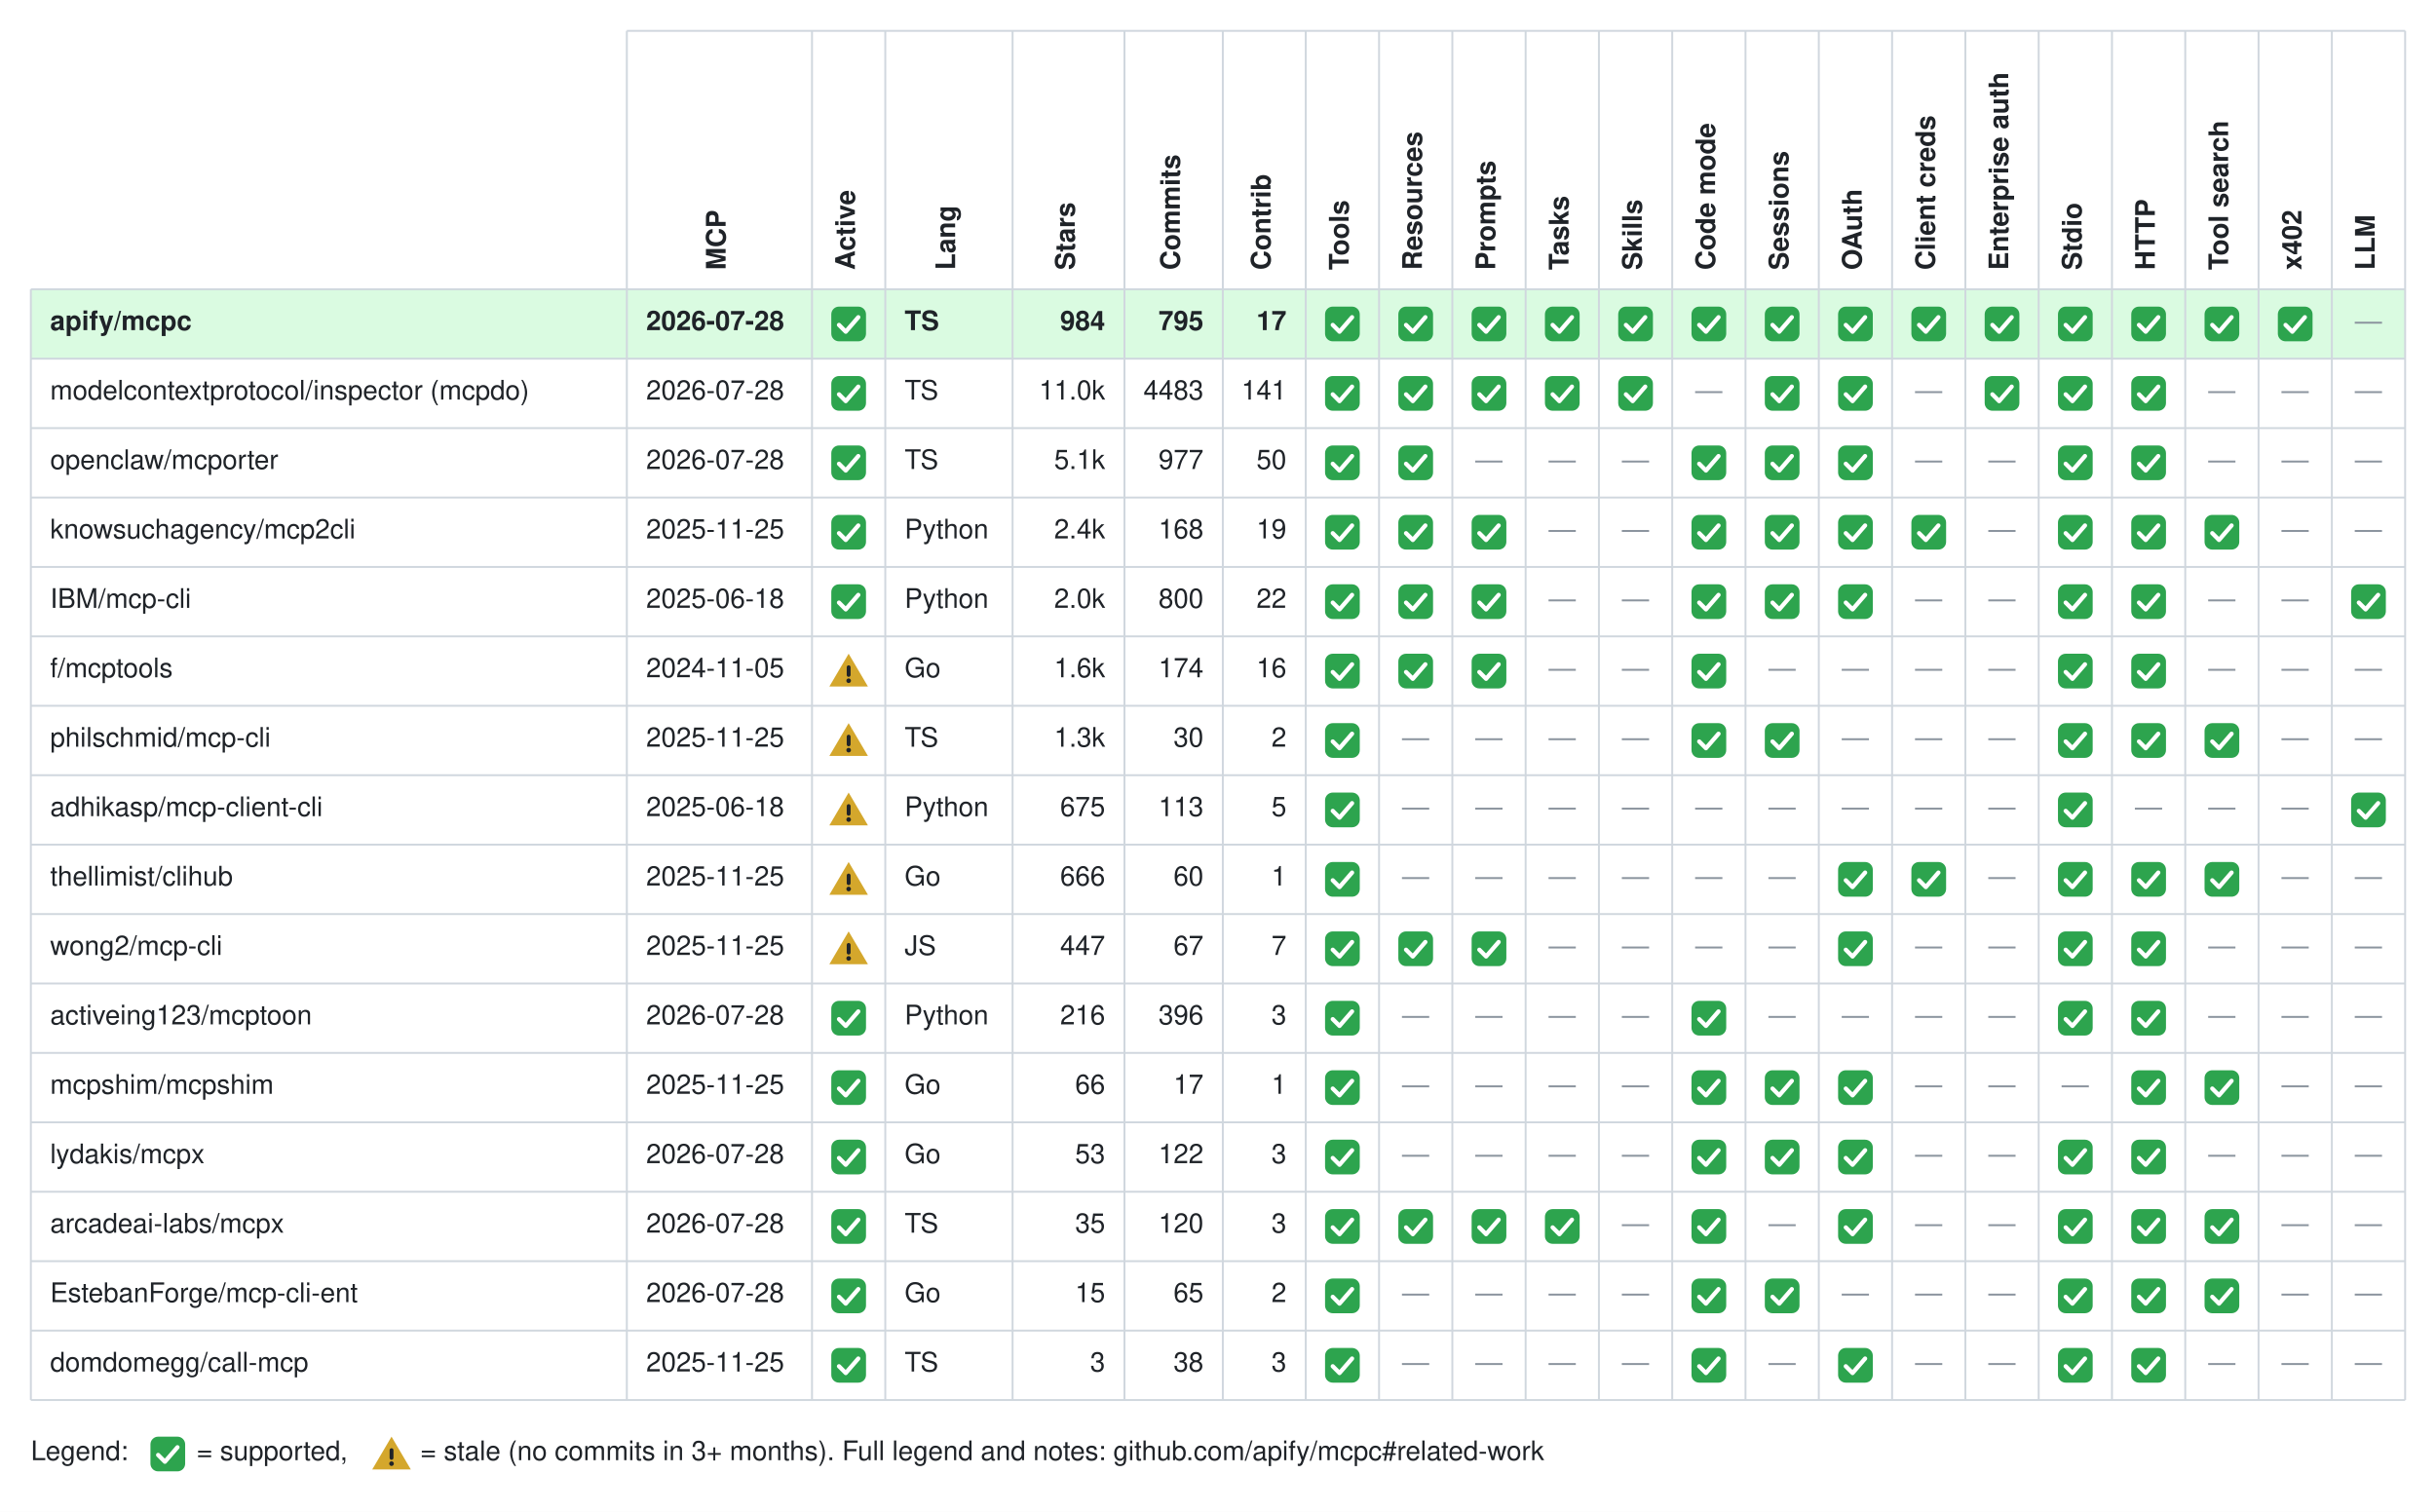
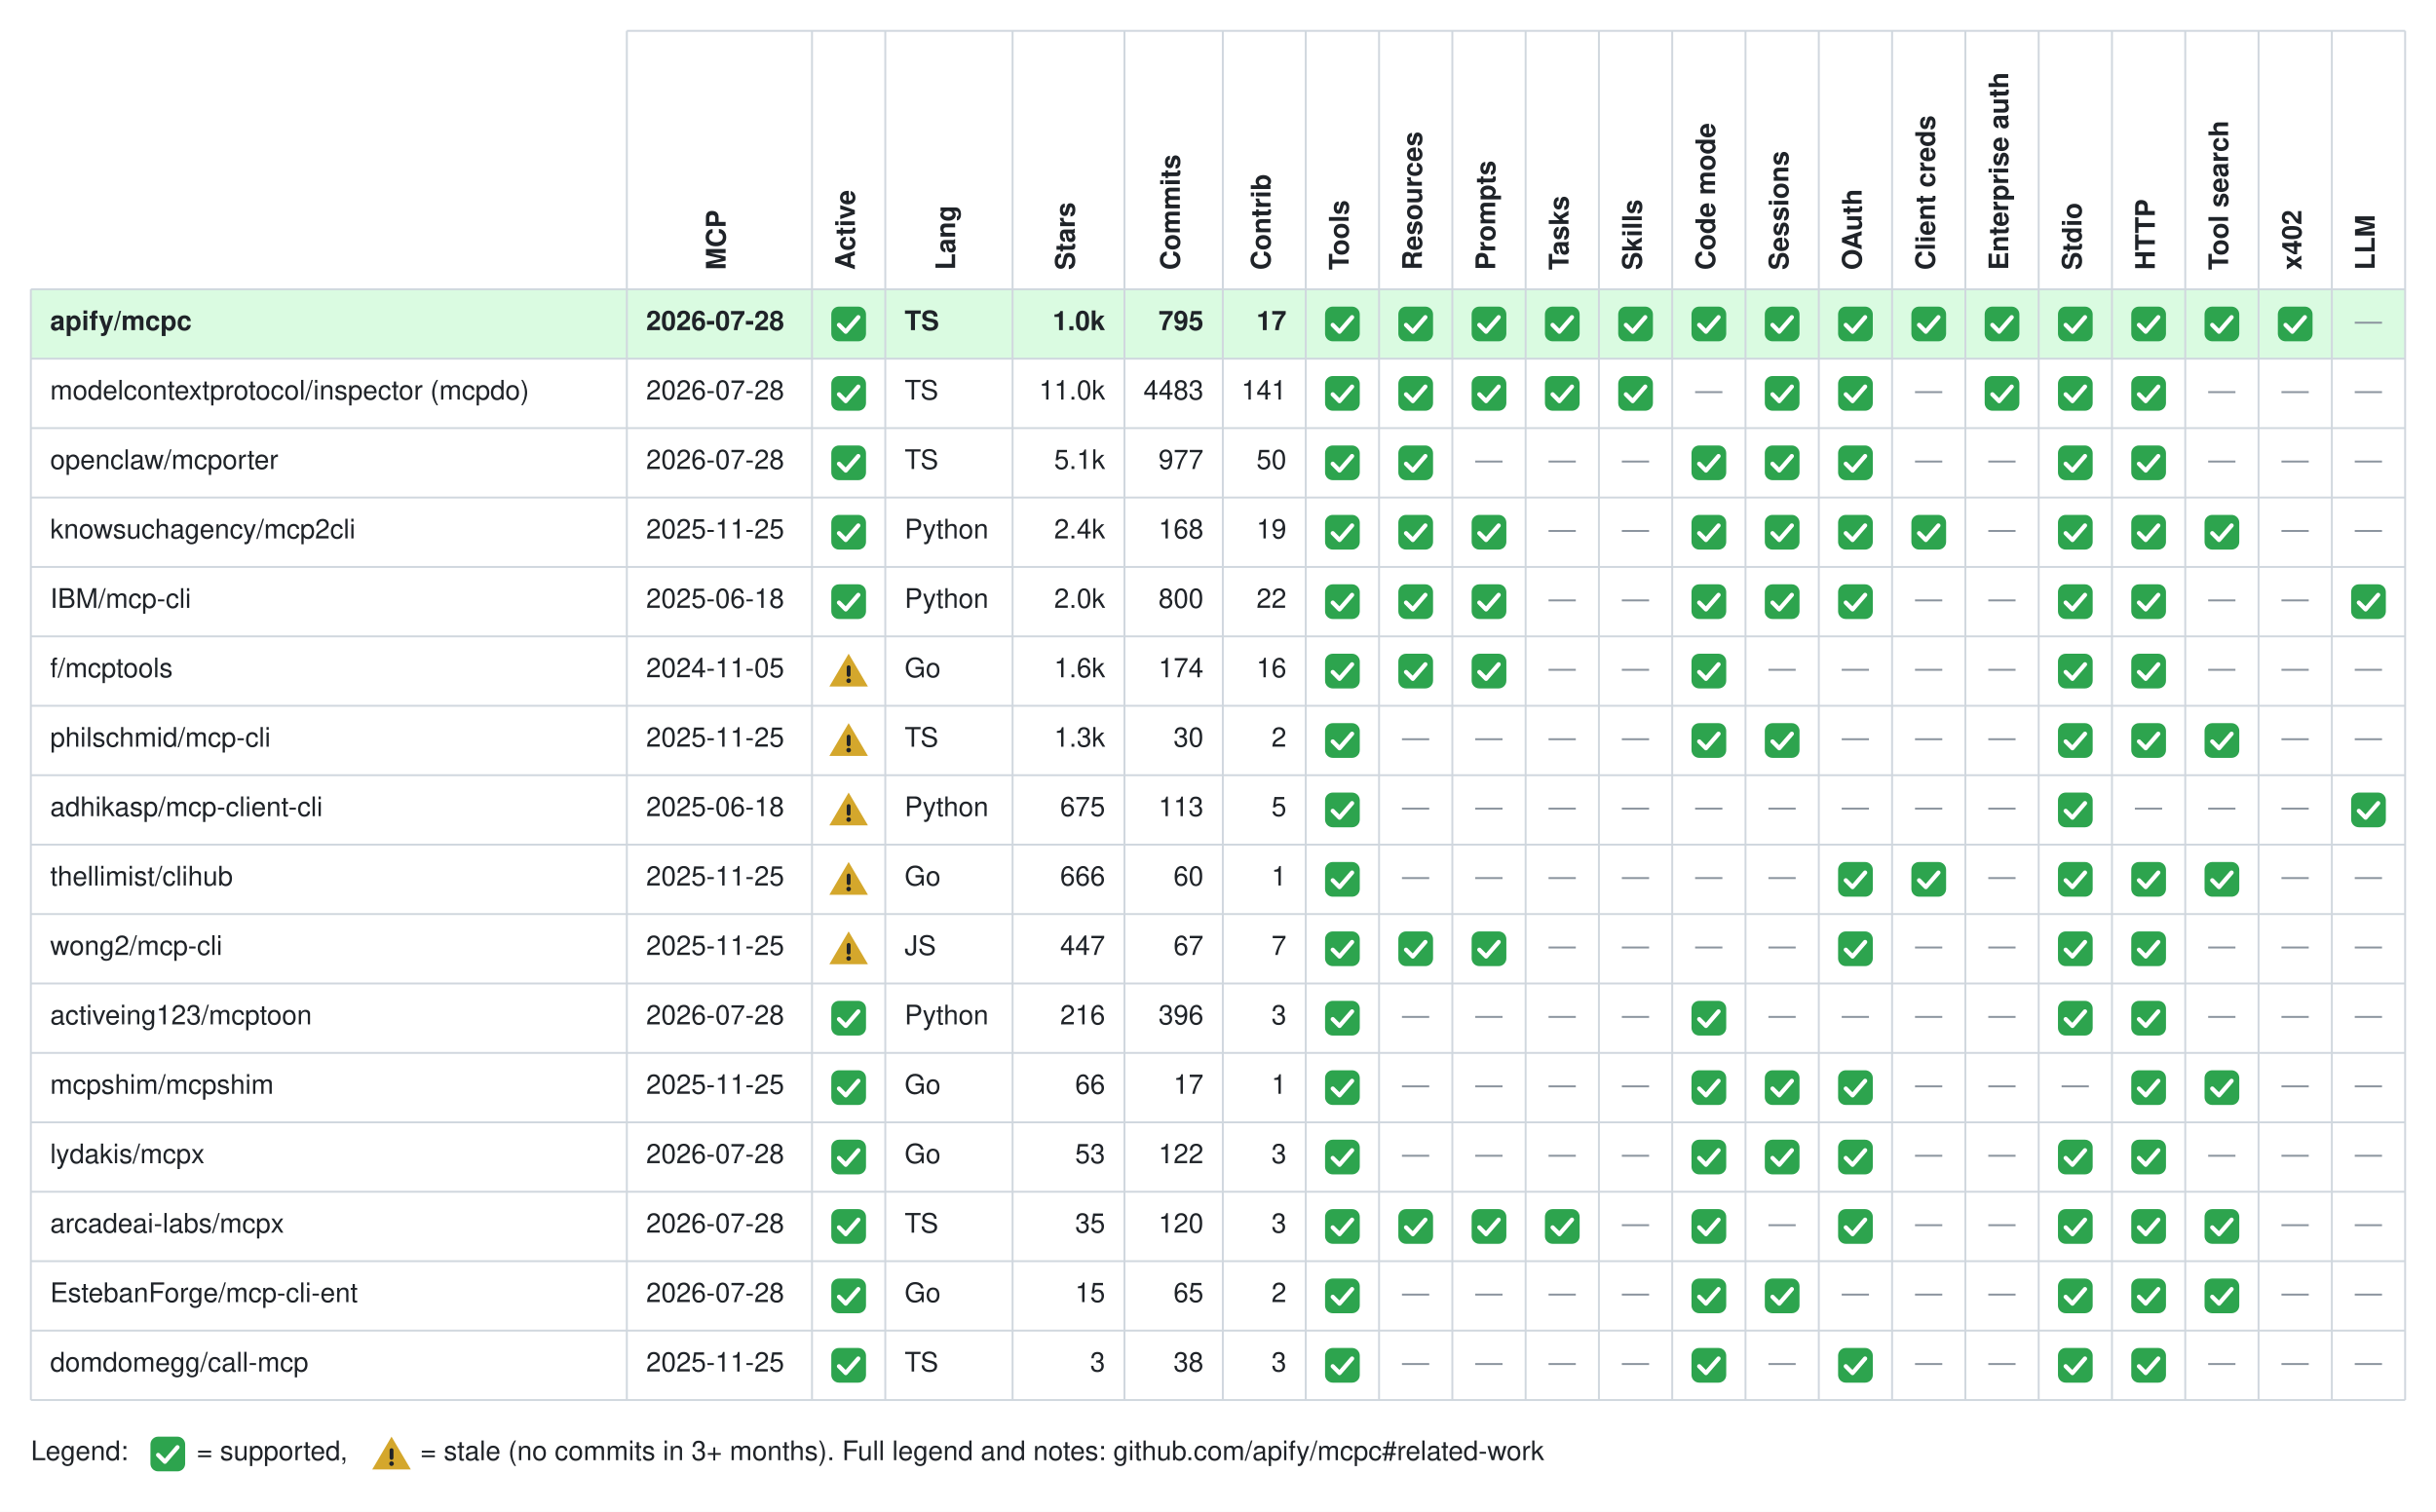
<svg xmlns="http://www.w3.org/2000/svg" width="1263" height="784" viewBox="0 0 1263 784" font-family="-apple-system, BlinkMacSystemFont, 'Segoe UI', Helvetica, Arial, sans-serif" font-size="14">
  <style>
  .bg { fill: #ffffff; } .grid { stroke: #d0d7de; } text { fill: #1f2328; dominant-baseline: central; }
  .dim { fill: #8c959f; } .hl { fill: #dafbe1; } .ok { fill: #2da44e; } .mark { fill: none; stroke: #ffffff; stroke-width: 2.2; stroke-linecap: round; stroke-linejoin: round; }
  .warn { fill: #d4a72c; } .warn-mark { fill: #1f2328; } .bold { font-weight: 700; }
  @media (prefers-color-scheme: dark) {
    .bg { fill: #0d1117; } .grid { stroke: #30363d; } text { fill: #e6edf3; } .dim { fill: #6e7681; } .hl { fill: #12261e; }
    .ok { fill: #238636; } .warn-mark { fill: #0d1117; }
  }
</style>
  <rect class="bg" width="1263" height="784" />
  <rect class="hl" x="16" y="150" width="1231" height="36" />
  <text class="bold" transform="translate(373 140) rotate(-90)">MCP</text>
  <text class="bold" transform="translate(440 140) rotate(-90)">Active</text>
  <text class="bold" transform="translate(492 140) rotate(-90)">Lang</text>
  <text class="bold" transform="translate(554 140) rotate(-90)">Stars</text>
  <text class="bold" transform="translate(608.5 140) rotate(-90)">Commits</text>
  <text class="bold" transform="translate(655.5 140) rotate(-90)">Contrib</text>
  <text class="bold" transform="translate(696 140) rotate(-90)">Tools</text>
  <text class="bold" transform="translate(734 140) rotate(-90)">Resources</text>
  <text class="bold" transform="translate(772 140) rotate(-90)">Prompts</text>
  <text class="bold" transform="translate(810 140) rotate(-90)">Tasks</text>
  <text class="bold" transform="translate(848 140) rotate(-90)">Skills</text>
  <text class="bold" transform="translate(886 140) rotate(-90)">Code mode</text>
  <text class="bold" transform="translate(924 140) rotate(-90)">Sessions</text>
  <text class="bold" transform="translate(962 140) rotate(-90)">OAuth</text>
  <text class="bold" transform="translate(1000 140) rotate(-90)">Client creds</text>
  <text class="bold" transform="translate(1038 140) rotate(-90)">Enterprise auth</text>
  <text class="bold" transform="translate(1076 140) rotate(-90)">Stdio</text>
  <text class="bold" transform="translate(1114 140) rotate(-90)">HTTP</text>
  <text class="bold" transform="translate(1152 140) rotate(-90)">Tool search</text>
  <text class="bold" transform="translate(1190 140) rotate(-90)">x402</text>
  <text class="bold" transform="translate(1228 140) rotate(-90)">LLM</text>
  <text class="bold" x="26" y="168" text-anchor="start">apify/mcpc</text>
  <text class="bold" x="335" y="168" text-anchor="start">2026-07-28</text>
  <rect class="ok" x="431" y="159" width="18" height="18" rx="4" />
  <path class="mark" d="M435 168.5 l3.5 3.5 l6.5 -7.5" />
  <text class="bold" x="469" y="168" text-anchor="start">TS</text>
-   <text class="bold" x="573" y="168" text-anchor="end">984</text>
+   <text class="bold" x="573" y="168" text-anchor="end">1.0k</text>
  <text class="bold" x="624" y="168" text-anchor="end">795</text>
  <text class="bold" x="667" y="168" text-anchor="end">17</text>
  <rect class="ok" x="687" y="159" width="18" height="18" rx="4" />
  <path class="mark" d="M691 168.5 l3.5 3.5 l6.5 -7.5" />
  <rect class="ok" x="725" y="159" width="18" height="18" rx="4" />
  <path class="mark" d="M729 168.5 l3.5 3.5 l6.5 -7.5" />
  <rect class="ok" x="763" y="159" width="18" height="18" rx="4" />
  <path class="mark" d="M767 168.5 l3.5 3.5 l6.5 -7.5" />
  <rect class="ok" x="801" y="159" width="18" height="18" rx="4" />
  <path class="mark" d="M805 168.5 l3.5 3.5 l6.5 -7.5" />
  <rect class="ok" x="839" y="159" width="18" height="18" rx="4" />
  <path class="mark" d="M843 168.5 l3.5 3.5 l6.5 -7.5" />
  <rect class="ok" x="877" y="159" width="18" height="18" rx="4" />
  <path class="mark" d="M881 168.5 l3.5 3.5 l6.5 -7.5" />
  <rect class="ok" x="915" y="159" width="18" height="18" rx="4" />
  <path class="mark" d="M919 168.5 l3.5 3.5 l6.5 -7.5" />
  <rect class="ok" x="953" y="159" width="18" height="18" rx="4" />
  <path class="mark" d="M957 168.5 l3.5 3.5 l6.5 -7.5" />
  <rect class="ok" x="991" y="159" width="18" height="18" rx="4" />
  <path class="mark" d="M995 168.5 l3.5 3.5 l6.5 -7.5" />
  <rect class="ok" x="1029" y="159" width="18" height="18" rx="4" />
  <path class="mark" d="M1033 168.5 l3.5 3.5 l6.5 -7.5" />
  <rect class="ok" x="1067" y="159" width="18" height="18" rx="4" />
  <path class="mark" d="M1071 168.5 l3.5 3.5 l6.5 -7.5" />
  <rect class="ok" x="1105" y="159" width="18" height="18" rx="4" />
  <path class="mark" d="M1109 168.5 l3.5 3.5 l6.5 -7.5" />
  <rect class="ok" x="1143" y="159" width="18" height="18" rx="4" />
  <path class="mark" d="M1147 168.5 l3.5 3.5 l6.5 -7.5" />
  <rect class="ok" x="1181" y="159" width="18" height="18" rx="4" />
  <path class="mark" d="M1185 168.5 l3.5 3.5 l6.5 -7.5" />
  <text class="dim" x="1228" y="168" text-anchor="middle">—</text>
  <text x="26" y="204" text-anchor="start">modelcontextprotocol/inspector (mcpdo)</text>
  <text x="335" y="204" text-anchor="start">2026-07-28</text>
  <rect class="ok" x="431" y="195" width="18" height="18" rx="4" />
  <path class="mark" d="M435 204.5 l3.5 3.5 l6.5 -7.5" />
  <text x="469" y="204" text-anchor="start">TS</text>
  <text x="573" y="204" text-anchor="end">11.0k</text>
  <text x="624" y="204" text-anchor="end">4483</text>
  <text x="667" y="204" text-anchor="end">141</text>
  <rect class="ok" x="687" y="195" width="18" height="18" rx="4" />
  <path class="mark" d="M691 204.5 l3.5 3.5 l6.5 -7.5" />
  <rect class="ok" x="725" y="195" width="18" height="18" rx="4" />
  <path class="mark" d="M729 204.5 l3.5 3.5 l6.5 -7.5" />
  <rect class="ok" x="763" y="195" width="18" height="18" rx="4" />
  <path class="mark" d="M767 204.5 l3.5 3.5 l6.5 -7.5" />
  <rect class="ok" x="801" y="195" width="18" height="18" rx="4" />
  <path class="mark" d="M805 204.5 l3.5 3.5 l6.5 -7.5" />
  <rect class="ok" x="839" y="195" width="18" height="18" rx="4" />
  <path class="mark" d="M843 204.5 l3.5 3.5 l6.5 -7.5" />
  <text class="dim" x="886" y="204" text-anchor="middle">—</text>
  <rect class="ok" x="915" y="195" width="18" height="18" rx="4" />
  <path class="mark" d="M919 204.5 l3.5 3.5 l6.5 -7.5" />
  <rect class="ok" x="953" y="195" width="18" height="18" rx="4" />
  <path class="mark" d="M957 204.5 l3.5 3.5 l6.5 -7.5" />
  <text class="dim" x="1000" y="204" text-anchor="middle">—</text>
  <rect class="ok" x="1029" y="195" width="18" height="18" rx="4" />
  <path class="mark" d="M1033 204.5 l3.5 3.5 l6.5 -7.5" />
  <rect class="ok" x="1067" y="195" width="18" height="18" rx="4" />
  <path class="mark" d="M1071 204.5 l3.5 3.5 l6.5 -7.5" />
  <rect class="ok" x="1105" y="195" width="18" height="18" rx="4" />
  <path class="mark" d="M1109 204.5 l3.5 3.5 l6.5 -7.5" />
  <text class="dim" x="1152" y="204" text-anchor="middle">—</text>
  <text class="dim" x="1190" y="204" text-anchor="middle">—</text>
  <text class="dim" x="1228" y="204" text-anchor="middle">—</text>
  <text x="26" y="240" text-anchor="start">openclaw/mcporter</text>
  <text x="335" y="240" text-anchor="start">2026-07-28</text>
  <rect class="ok" x="431" y="231" width="18" height="18" rx="4" />
  <path class="mark" d="M435 240.5 l3.5 3.5 l6.5 -7.5" />
  <text x="469" y="240" text-anchor="start">TS</text>
  <text x="573" y="240" text-anchor="end">5.1k</text>
  <text x="624" y="240" text-anchor="end">977</text>
  <text x="667" y="240" text-anchor="end">50</text>
  <rect class="ok" x="687" y="231" width="18" height="18" rx="4" />
  <path class="mark" d="M691 240.5 l3.5 3.5 l6.5 -7.5" />
  <rect class="ok" x="725" y="231" width="18" height="18" rx="4" />
  <path class="mark" d="M729 240.5 l3.5 3.5 l6.5 -7.5" />
  <text class="dim" x="772" y="240" text-anchor="middle">—</text>
  <text class="dim" x="810" y="240" text-anchor="middle">—</text>
  <text class="dim" x="848" y="240" text-anchor="middle">—</text>
  <rect class="ok" x="877" y="231" width="18" height="18" rx="4" />
  <path class="mark" d="M881 240.5 l3.5 3.5 l6.5 -7.5" />
  <rect class="ok" x="915" y="231" width="18" height="18" rx="4" />
  <path class="mark" d="M919 240.5 l3.5 3.5 l6.5 -7.5" />
  <rect class="ok" x="953" y="231" width="18" height="18" rx="4" />
  <path class="mark" d="M957 240.5 l3.5 3.5 l6.5 -7.5" />
  <text class="dim" x="1000" y="240" text-anchor="middle">—</text>
  <text class="dim" x="1038" y="240" text-anchor="middle">—</text>
  <rect class="ok" x="1067" y="231" width="18" height="18" rx="4" />
  <path class="mark" d="M1071 240.5 l3.5 3.5 l6.5 -7.5" />
  <rect class="ok" x="1105" y="231" width="18" height="18" rx="4" />
  <path class="mark" d="M1109 240.5 l3.5 3.5 l6.5 -7.5" />
  <text class="dim" x="1152" y="240" text-anchor="middle">—</text>
  <text class="dim" x="1190" y="240" text-anchor="middle">—</text>
  <text class="dim" x="1228" y="240" text-anchor="middle">—</text>
  <text x="26" y="276" text-anchor="start">knowsuchagency/mcp2cli</text>
  <text x="335" y="276" text-anchor="start">2025-11-25</text>
  <rect class="ok" x="431" y="267" width="18" height="18" rx="4" />
  <path class="mark" d="M435 276.5 l3.5 3.5 l6.5 -7.5" />
  <text x="469" y="276" text-anchor="start">Python</text>
  <text x="573" y="276" text-anchor="end">2.4k</text>
  <text x="624" y="276" text-anchor="end">168</text>
  <text x="667" y="276" text-anchor="end">19</text>
  <rect class="ok" x="687" y="267" width="18" height="18" rx="4" />
  <path class="mark" d="M691 276.5 l3.5 3.5 l6.5 -7.5" />
  <rect class="ok" x="725" y="267" width="18" height="18" rx="4" />
  <path class="mark" d="M729 276.5 l3.5 3.5 l6.5 -7.5" />
  <rect class="ok" x="763" y="267" width="18" height="18" rx="4" />
  <path class="mark" d="M767 276.5 l3.5 3.5 l6.5 -7.5" />
  <text class="dim" x="810" y="276" text-anchor="middle">—</text>
  <text class="dim" x="848" y="276" text-anchor="middle">—</text>
  <rect class="ok" x="877" y="267" width="18" height="18" rx="4" />
  <path class="mark" d="M881 276.5 l3.5 3.5 l6.5 -7.5" />
  <rect class="ok" x="915" y="267" width="18" height="18" rx="4" />
  <path class="mark" d="M919 276.5 l3.5 3.5 l6.5 -7.5" />
  <rect class="ok" x="953" y="267" width="18" height="18" rx="4" />
  <path class="mark" d="M957 276.5 l3.5 3.5 l6.5 -7.5" />
  <rect class="ok" x="991" y="267" width="18" height="18" rx="4" />
  <path class="mark" d="M995 276.5 l3.5 3.5 l6.5 -7.5" />
  <text class="dim" x="1038" y="276" text-anchor="middle">—</text>
  <rect class="ok" x="1067" y="267" width="18" height="18" rx="4" />
  <path class="mark" d="M1071 276.5 l3.5 3.5 l6.5 -7.5" />
  <rect class="ok" x="1105" y="267" width="18" height="18" rx="4" />
  <path class="mark" d="M1109 276.5 l3.5 3.5 l6.5 -7.5" />
  <rect class="ok" x="1143" y="267" width="18" height="18" rx="4" />
  <path class="mark" d="M1147 276.5 l3.5 3.5 l6.5 -7.5" />
  <text class="dim" x="1190" y="276" text-anchor="middle">—</text>
  <text class="dim" x="1228" y="276" text-anchor="middle">—</text>
  <text x="26" y="312" text-anchor="start">IBM/mcp-cli</text>
  <text x="335" y="312" text-anchor="start">2025-06-18</text>
  <rect class="ok" x="431" y="303" width="18" height="18" rx="4" />
  <path class="mark" d="M435 312.5 l3.5 3.5 l6.5 -7.5" />
  <text x="469" y="312" text-anchor="start">Python</text>
  <text x="573" y="312" text-anchor="end">2.0k</text>
  <text x="624" y="312" text-anchor="end">800</text>
  <text x="667" y="312" text-anchor="end">22</text>
  <rect class="ok" x="687" y="303" width="18" height="18" rx="4" />
  <path class="mark" d="M691 312.5 l3.5 3.5 l6.5 -7.5" />
  <rect class="ok" x="725" y="303" width="18" height="18" rx="4" />
  <path class="mark" d="M729 312.5 l3.5 3.5 l6.5 -7.5" />
  <rect class="ok" x="763" y="303" width="18" height="18" rx="4" />
  <path class="mark" d="M767 312.5 l3.5 3.5 l6.5 -7.5" />
  <text class="dim" x="810" y="312" text-anchor="middle">—</text>
  <text class="dim" x="848" y="312" text-anchor="middle">—</text>
  <rect class="ok" x="877" y="303" width="18" height="18" rx="4" />
  <path class="mark" d="M881 312.5 l3.5 3.5 l6.5 -7.5" />
  <rect class="ok" x="915" y="303" width="18" height="18" rx="4" />
  <path class="mark" d="M919 312.5 l3.5 3.5 l6.5 -7.5" />
  <rect class="ok" x="953" y="303" width="18" height="18" rx="4" />
  <path class="mark" d="M957 312.5 l3.5 3.5 l6.5 -7.5" />
  <text class="dim" x="1000" y="312" text-anchor="middle">—</text>
  <text class="dim" x="1038" y="312" text-anchor="middle">—</text>
  <rect class="ok" x="1067" y="303" width="18" height="18" rx="4" />
  <path class="mark" d="M1071 312.5 l3.5 3.5 l6.5 -7.5" />
  <rect class="ok" x="1105" y="303" width="18" height="18" rx="4" />
  <path class="mark" d="M1109 312.5 l3.5 3.5 l6.5 -7.5" />
  <text class="dim" x="1152" y="312" text-anchor="middle">—</text>
  <text class="dim" x="1190" y="312" text-anchor="middle">—</text>
  <rect class="ok" x="1219" y="303" width="18" height="18" rx="4" />
  <path class="mark" d="M1223 312.5 l3.5 3.5 l6.5 -7.5" />
  <text x="26" y="348" text-anchor="start">f/mcptools</text>
  <text x="335" y="348" text-anchor="start">2024-11-05</text>
  <path class="warn" d="M440 339 L450 356 L430 356 Z" stroke-linejoin="round" />
  <rect class="warn-mark" x="439" y="345" width="2" height="6" rx="1" />
  <circle class="warn-mark" cx="440" cy="353" r="1.2" />
  <text x="469" y="348" text-anchor="start">Go</text>
  <text x="573" y="348" text-anchor="end">1.6k</text>
  <text x="624" y="348" text-anchor="end">174</text>
  <text x="667" y="348" text-anchor="end">16</text>
  <rect class="ok" x="687" y="339" width="18" height="18" rx="4" />
  <path class="mark" d="M691 348.5 l3.5 3.5 l6.5 -7.5" />
  <rect class="ok" x="725" y="339" width="18" height="18" rx="4" />
  <path class="mark" d="M729 348.5 l3.5 3.5 l6.5 -7.5" />
  <rect class="ok" x="763" y="339" width="18" height="18" rx="4" />
  <path class="mark" d="M767 348.5 l3.5 3.5 l6.5 -7.5" />
  <text class="dim" x="810" y="348" text-anchor="middle">—</text>
  <text class="dim" x="848" y="348" text-anchor="middle">—</text>
  <rect class="ok" x="877" y="339" width="18" height="18" rx="4" />
  <path class="mark" d="M881 348.5 l3.5 3.5 l6.5 -7.5" />
  <text class="dim" x="924" y="348" text-anchor="middle">—</text>
  <text class="dim" x="962" y="348" text-anchor="middle">—</text>
  <text class="dim" x="1000" y="348" text-anchor="middle">—</text>
  <text class="dim" x="1038" y="348" text-anchor="middle">—</text>
  <rect class="ok" x="1067" y="339" width="18" height="18" rx="4" />
  <path class="mark" d="M1071 348.5 l3.5 3.5 l6.5 -7.5" />
  <rect class="ok" x="1105" y="339" width="18" height="18" rx="4" />
  <path class="mark" d="M1109 348.5 l3.5 3.5 l6.5 -7.5" />
  <text class="dim" x="1152" y="348" text-anchor="middle">—</text>
  <text class="dim" x="1190" y="348" text-anchor="middle">—</text>
  <text class="dim" x="1228" y="348" text-anchor="middle">—</text>
  <text x="26" y="384" text-anchor="start">philschmid/mcp-cli</text>
  <text x="335" y="384" text-anchor="start">2025-11-25</text>
  <path class="warn" d="M440 375 L450 392 L430 392 Z" stroke-linejoin="round" />
  <rect class="warn-mark" x="439" y="381" width="2" height="6" rx="1" />
  <circle class="warn-mark" cx="440" cy="389" r="1.2" />
  <text x="469" y="384" text-anchor="start">TS</text>
  <text x="573" y="384" text-anchor="end">1.3k</text>
  <text x="624" y="384" text-anchor="end">30</text>
  <text x="667" y="384" text-anchor="end">2</text>
  <rect class="ok" x="687" y="375" width="18" height="18" rx="4" />
  <path class="mark" d="M691 384.5 l3.5 3.5 l6.5 -7.5" />
  <text class="dim" x="734" y="384" text-anchor="middle">—</text>
  <text class="dim" x="772" y="384" text-anchor="middle">—</text>
  <text class="dim" x="810" y="384" text-anchor="middle">—</text>
  <text class="dim" x="848" y="384" text-anchor="middle">—</text>
  <rect class="ok" x="877" y="375" width="18" height="18" rx="4" />
  <path class="mark" d="M881 384.5 l3.5 3.5 l6.5 -7.5" />
  <rect class="ok" x="915" y="375" width="18" height="18" rx="4" />
  <path class="mark" d="M919 384.5 l3.5 3.5 l6.5 -7.5" />
  <text class="dim" x="962" y="384" text-anchor="middle">—</text>
  <text class="dim" x="1000" y="384" text-anchor="middle">—</text>
  <text class="dim" x="1038" y="384" text-anchor="middle">—</text>
  <rect class="ok" x="1067" y="375" width="18" height="18" rx="4" />
  <path class="mark" d="M1071 384.5 l3.5 3.5 l6.5 -7.5" />
  <rect class="ok" x="1105" y="375" width="18" height="18" rx="4" />
  <path class="mark" d="M1109 384.5 l3.5 3.5 l6.5 -7.5" />
  <rect class="ok" x="1143" y="375" width="18" height="18" rx="4" />
  <path class="mark" d="M1147 384.5 l3.5 3.5 l6.5 -7.5" />
  <text class="dim" x="1190" y="384" text-anchor="middle">—</text>
  <text class="dim" x="1228" y="384" text-anchor="middle">—</text>
  <text x="26" y="420" text-anchor="start">adhikasp/mcp-client-cli</text>
  <text x="335" y="420" text-anchor="start">2025-06-18</text>
  <path class="warn" d="M440 411 L450 428 L430 428 Z" stroke-linejoin="round" />
  <rect class="warn-mark" x="439" y="417" width="2" height="6" rx="1" />
  <circle class="warn-mark" cx="440" cy="425" r="1.2" />
  <text x="469" y="420" text-anchor="start">Python</text>
  <text x="573" y="420" text-anchor="end">675</text>
  <text x="624" y="420" text-anchor="end">113</text>
  <text x="667" y="420" text-anchor="end">5</text>
  <rect class="ok" x="687" y="411" width="18" height="18" rx="4" />
  <path class="mark" d="M691 420.5 l3.5 3.5 l6.5 -7.5" />
  <text class="dim" x="734" y="420" text-anchor="middle">—</text>
  <text class="dim" x="772" y="420" text-anchor="middle">—</text>
  <text class="dim" x="810" y="420" text-anchor="middle">—</text>
  <text class="dim" x="848" y="420" text-anchor="middle">—</text>
  <text class="dim" x="886" y="420" text-anchor="middle">—</text>
  <text class="dim" x="924" y="420" text-anchor="middle">—</text>
  <text class="dim" x="962" y="420" text-anchor="middle">—</text>
  <text class="dim" x="1000" y="420" text-anchor="middle">—</text>
  <text class="dim" x="1038" y="420" text-anchor="middle">—</text>
  <rect class="ok" x="1067" y="411" width="18" height="18" rx="4" />
  <path class="mark" d="M1071 420.5 l3.5 3.5 l6.5 -7.5" />
  <text class="dim" x="1114" y="420" text-anchor="middle">—</text>
  <text class="dim" x="1152" y="420" text-anchor="middle">—</text>
  <text class="dim" x="1190" y="420" text-anchor="middle">—</text>
  <rect class="ok" x="1219" y="411" width="18" height="18" rx="4" />
  <path class="mark" d="M1223 420.5 l3.5 3.5 l6.5 -7.5" />
  <text x="26" y="456" text-anchor="start">thellimist/clihub</text>
  <text x="335" y="456" text-anchor="start">2025-11-25</text>
  <path class="warn" d="M440 447 L450 464 L430 464 Z" stroke-linejoin="round" />
  <rect class="warn-mark" x="439" y="453" width="2" height="6" rx="1" />
  <circle class="warn-mark" cx="440" cy="461" r="1.2" />
  <text x="469" y="456" text-anchor="start">Go</text>
  <text x="573" y="456" text-anchor="end">666</text>
  <text x="624" y="456" text-anchor="end">60</text>
  <text x="667" y="456" text-anchor="end">1</text>
  <rect class="ok" x="687" y="447" width="18" height="18" rx="4" />
  <path class="mark" d="M691 456.5 l3.5 3.5 l6.5 -7.5" />
  <text class="dim" x="734" y="456" text-anchor="middle">—</text>
  <text class="dim" x="772" y="456" text-anchor="middle">—</text>
  <text class="dim" x="810" y="456" text-anchor="middle">—</text>
  <text class="dim" x="848" y="456" text-anchor="middle">—</text>
  <text class="dim" x="886" y="456" text-anchor="middle">—</text>
  <text class="dim" x="924" y="456" text-anchor="middle">—</text>
  <rect class="ok" x="953" y="447" width="18" height="18" rx="4" />
  <path class="mark" d="M957 456.5 l3.5 3.5 l6.5 -7.5" />
  <rect class="ok" x="991" y="447" width="18" height="18" rx="4" />
  <path class="mark" d="M995 456.5 l3.5 3.5 l6.5 -7.5" />
  <text class="dim" x="1038" y="456" text-anchor="middle">—</text>
  <rect class="ok" x="1067" y="447" width="18" height="18" rx="4" />
  <path class="mark" d="M1071 456.5 l3.5 3.5 l6.5 -7.5" />
  <rect class="ok" x="1105" y="447" width="18" height="18" rx="4" />
  <path class="mark" d="M1109 456.5 l3.5 3.5 l6.5 -7.5" />
  <rect class="ok" x="1143" y="447" width="18" height="18" rx="4" />
  <path class="mark" d="M1147 456.5 l3.5 3.5 l6.5 -7.5" />
  <text class="dim" x="1190" y="456" text-anchor="middle">—</text>
  <text class="dim" x="1228" y="456" text-anchor="middle">—</text>
  <text x="26" y="492" text-anchor="start">wong2/mcp-cli</text>
  <text x="335" y="492" text-anchor="start">2025-11-25</text>
  <path class="warn" d="M440 483 L450 500 L430 500 Z" stroke-linejoin="round" />
  <rect class="warn-mark" x="439" y="489" width="2" height="6" rx="1" />
  <circle class="warn-mark" cx="440" cy="497" r="1.2" />
  <text x="469" y="492" text-anchor="start">JS</text>
  <text x="573" y="492" text-anchor="end">447</text>
  <text x="624" y="492" text-anchor="end">67</text>
  <text x="667" y="492" text-anchor="end">7</text>
  <rect class="ok" x="687" y="483" width="18" height="18" rx="4" />
  <path class="mark" d="M691 492.5 l3.5 3.5 l6.5 -7.5" />
  <rect class="ok" x="725" y="483" width="18" height="18" rx="4" />
  <path class="mark" d="M729 492.5 l3.5 3.5 l6.5 -7.5" />
  <rect class="ok" x="763" y="483" width="18" height="18" rx="4" />
  <path class="mark" d="M767 492.5 l3.5 3.5 l6.5 -7.5" />
  <text class="dim" x="810" y="492" text-anchor="middle">—</text>
  <text class="dim" x="848" y="492" text-anchor="middle">—</text>
  <text class="dim" x="886" y="492" text-anchor="middle">—</text>
  <text class="dim" x="924" y="492" text-anchor="middle">—</text>
  <rect class="ok" x="953" y="483" width="18" height="18" rx="4" />
  <path class="mark" d="M957 492.5 l3.5 3.5 l6.5 -7.5" />
  <text class="dim" x="1000" y="492" text-anchor="middle">—</text>
  <text class="dim" x="1038" y="492" text-anchor="middle">—</text>
  <rect class="ok" x="1067" y="483" width="18" height="18" rx="4" />
  <path class="mark" d="M1071 492.5 l3.5 3.5 l6.5 -7.5" />
  <rect class="ok" x="1105" y="483" width="18" height="18" rx="4" />
  <path class="mark" d="M1109 492.5 l3.5 3.5 l6.5 -7.5" />
  <text class="dim" x="1152" y="492" text-anchor="middle">—</text>
  <text class="dim" x="1190" y="492" text-anchor="middle">—</text>
  <text class="dim" x="1228" y="492" text-anchor="middle">—</text>
  <text x="26" y="528" text-anchor="start">activeing123/mcptoon</text>
  <text x="335" y="528" text-anchor="start">2026-07-28</text>
  <rect class="ok" x="431" y="519" width="18" height="18" rx="4" />
  <path class="mark" d="M435 528.5 l3.5 3.5 l6.5 -7.5" />
  <text x="469" y="528" text-anchor="start">Python</text>
  <text x="573" y="528" text-anchor="end">216</text>
  <text x="624" y="528" text-anchor="end">396</text>
  <text x="667" y="528" text-anchor="end">3</text>
  <rect class="ok" x="687" y="519" width="18" height="18" rx="4" />
  <path class="mark" d="M691 528.5 l3.5 3.5 l6.5 -7.5" />
  <text class="dim" x="734" y="528" text-anchor="middle">—</text>
  <text class="dim" x="772" y="528" text-anchor="middle">—</text>
  <text class="dim" x="810" y="528" text-anchor="middle">—</text>
  <text class="dim" x="848" y="528" text-anchor="middle">—</text>
  <rect class="ok" x="877" y="519" width="18" height="18" rx="4" />
  <path class="mark" d="M881 528.5 l3.5 3.5 l6.5 -7.5" />
  <text class="dim" x="924" y="528" text-anchor="middle">—</text>
  <text class="dim" x="962" y="528" text-anchor="middle">—</text>
  <text class="dim" x="1000" y="528" text-anchor="middle">—</text>
  <text class="dim" x="1038" y="528" text-anchor="middle">—</text>
  <rect class="ok" x="1067" y="519" width="18" height="18" rx="4" />
  <path class="mark" d="M1071 528.5 l3.5 3.5 l6.5 -7.5" />
  <rect class="ok" x="1105" y="519" width="18" height="18" rx="4" />
  <path class="mark" d="M1109 528.5 l3.5 3.5 l6.5 -7.5" />
  <text class="dim" x="1152" y="528" text-anchor="middle">—</text>
  <text class="dim" x="1190" y="528" text-anchor="middle">—</text>
  <text class="dim" x="1228" y="528" text-anchor="middle">—</text>
  <text x="26" y="564" text-anchor="start">mcpshim/mcpshim</text>
  <text x="335" y="564" text-anchor="start">2025-11-25</text>
  <rect class="ok" x="431" y="555" width="18" height="18" rx="4" />
  <path class="mark" d="M435 564.5 l3.5 3.5 l6.5 -7.5" />
  <text x="469" y="564" text-anchor="start">Go</text>
  <text x="573" y="564" text-anchor="end">66</text>
  <text x="624" y="564" text-anchor="end">17</text>
  <text x="667" y="564" text-anchor="end">1</text>
  <rect class="ok" x="687" y="555" width="18" height="18" rx="4" />
  <path class="mark" d="M691 564.5 l3.5 3.5 l6.5 -7.5" />
  <text class="dim" x="734" y="564" text-anchor="middle">—</text>
  <text class="dim" x="772" y="564" text-anchor="middle">—</text>
  <text class="dim" x="810" y="564" text-anchor="middle">—</text>
  <text class="dim" x="848" y="564" text-anchor="middle">—</text>
  <rect class="ok" x="877" y="555" width="18" height="18" rx="4" />
  <path class="mark" d="M881 564.5 l3.5 3.5 l6.5 -7.5" />
  <rect class="ok" x="915" y="555" width="18" height="18" rx="4" />
  <path class="mark" d="M919 564.5 l3.5 3.5 l6.5 -7.5" />
  <rect class="ok" x="953" y="555" width="18" height="18" rx="4" />
  <path class="mark" d="M957 564.5 l3.5 3.5 l6.5 -7.5" />
  <text class="dim" x="1000" y="564" text-anchor="middle">—</text>
  <text class="dim" x="1038" y="564" text-anchor="middle">—</text>
  <text class="dim" x="1076" y="564" text-anchor="middle">—</text>
  <rect class="ok" x="1105" y="555" width="18" height="18" rx="4" />
  <path class="mark" d="M1109 564.5 l3.5 3.5 l6.5 -7.5" />
  <rect class="ok" x="1143" y="555" width="18" height="18" rx="4" />
  <path class="mark" d="M1147 564.5 l3.5 3.5 l6.5 -7.5" />
  <text class="dim" x="1190" y="564" text-anchor="middle">—</text>
  <text class="dim" x="1228" y="564" text-anchor="middle">—</text>
  <text x="26" y="600" text-anchor="start">lydakis/mcpx</text>
  <text x="335" y="600" text-anchor="start">2026-07-28</text>
  <rect class="ok" x="431" y="591" width="18" height="18" rx="4" />
  <path class="mark" d="M435 600.5 l3.5 3.5 l6.5 -7.5" />
  <text x="469" y="600" text-anchor="start">Go</text>
  <text x="573" y="600" text-anchor="end">53</text>
  <text x="624" y="600" text-anchor="end">122</text>
  <text x="667" y="600" text-anchor="end">3</text>
  <rect class="ok" x="687" y="591" width="18" height="18" rx="4" />
  <path class="mark" d="M691 600.5 l3.5 3.5 l6.5 -7.5" />
  <text class="dim" x="734" y="600" text-anchor="middle">—</text>
  <text class="dim" x="772" y="600" text-anchor="middle">—</text>
  <text class="dim" x="810" y="600" text-anchor="middle">—</text>
  <text class="dim" x="848" y="600" text-anchor="middle">—</text>
  <rect class="ok" x="877" y="591" width="18" height="18" rx="4" />
  <path class="mark" d="M881 600.5 l3.5 3.5 l6.5 -7.5" />
  <rect class="ok" x="915" y="591" width="18" height="18" rx="4" />
  <path class="mark" d="M919 600.5 l3.5 3.5 l6.5 -7.5" />
  <rect class="ok" x="953" y="591" width="18" height="18" rx="4" />
  <path class="mark" d="M957 600.5 l3.5 3.5 l6.5 -7.5" />
  <text class="dim" x="1000" y="600" text-anchor="middle">—</text>
  <text class="dim" x="1038" y="600" text-anchor="middle">—</text>
  <rect class="ok" x="1067" y="591" width="18" height="18" rx="4" />
  <path class="mark" d="M1071 600.5 l3.5 3.5 l6.5 -7.5" />
  <rect class="ok" x="1105" y="591" width="18" height="18" rx="4" />
  <path class="mark" d="M1109 600.5 l3.5 3.5 l6.5 -7.5" />
  <text class="dim" x="1152" y="600" text-anchor="middle">—</text>
  <text class="dim" x="1190" y="600" text-anchor="middle">—</text>
  <text class="dim" x="1228" y="600" text-anchor="middle">—</text>
  <text x="26" y="636" text-anchor="start">arcadeai-labs/mcpx</text>
  <text x="335" y="636" text-anchor="start">2026-07-28</text>
  <rect class="ok" x="431" y="627" width="18" height="18" rx="4" />
  <path class="mark" d="M435 636.5 l3.5 3.5 l6.5 -7.5" />
  <text x="469" y="636" text-anchor="start">TS</text>
  <text x="573" y="636" text-anchor="end">35</text>
  <text x="624" y="636" text-anchor="end">120</text>
  <text x="667" y="636" text-anchor="end">3</text>
  <rect class="ok" x="687" y="627" width="18" height="18" rx="4" />
  <path class="mark" d="M691 636.5 l3.5 3.5 l6.5 -7.5" />
  <rect class="ok" x="725" y="627" width="18" height="18" rx="4" />
  <path class="mark" d="M729 636.5 l3.5 3.5 l6.5 -7.5" />
  <rect class="ok" x="763" y="627" width="18" height="18" rx="4" />
  <path class="mark" d="M767 636.5 l3.5 3.5 l6.5 -7.5" />
  <rect class="ok" x="801" y="627" width="18" height="18" rx="4" />
  <path class="mark" d="M805 636.5 l3.5 3.5 l6.5 -7.5" />
  <text class="dim" x="848" y="636" text-anchor="middle">—</text>
  <rect class="ok" x="877" y="627" width="18" height="18" rx="4" />
  <path class="mark" d="M881 636.5 l3.5 3.5 l6.5 -7.5" />
  <text class="dim" x="924" y="636" text-anchor="middle">—</text>
  <rect class="ok" x="953" y="627" width="18" height="18" rx="4" />
  <path class="mark" d="M957 636.5 l3.5 3.5 l6.5 -7.5" />
  <text class="dim" x="1000" y="636" text-anchor="middle">—</text>
  <text class="dim" x="1038" y="636" text-anchor="middle">—</text>
  <rect class="ok" x="1067" y="627" width="18" height="18" rx="4" />
  <path class="mark" d="M1071 636.5 l3.5 3.5 l6.5 -7.5" />
  <rect class="ok" x="1105" y="627" width="18" height="18" rx="4" />
  <path class="mark" d="M1109 636.5 l3.5 3.5 l6.5 -7.5" />
  <rect class="ok" x="1143" y="627" width="18" height="18" rx="4" />
  <path class="mark" d="M1147 636.5 l3.5 3.5 l6.5 -7.5" />
  <text class="dim" x="1190" y="636" text-anchor="middle">—</text>
  <text class="dim" x="1228" y="636" text-anchor="middle">—</text>
  <text x="26" y="672" text-anchor="start">EstebanForge/mcp-cli-ent</text>
  <text x="335" y="672" text-anchor="start">2026-07-28</text>
  <rect class="ok" x="431" y="663" width="18" height="18" rx="4" />
  <path class="mark" d="M435 672.5 l3.5 3.5 l6.5 -7.5" />
  <text x="469" y="672" text-anchor="start">Go</text>
  <text x="573" y="672" text-anchor="end">15</text>
  <text x="624" y="672" text-anchor="end">65</text>
  <text x="667" y="672" text-anchor="end">2</text>
  <rect class="ok" x="687" y="663" width="18" height="18" rx="4" />
  <path class="mark" d="M691 672.5 l3.5 3.5 l6.5 -7.5" />
  <text class="dim" x="734" y="672" text-anchor="middle">—</text>
  <text class="dim" x="772" y="672" text-anchor="middle">—</text>
  <text class="dim" x="810" y="672" text-anchor="middle">—</text>
  <text class="dim" x="848" y="672" text-anchor="middle">—</text>
  <rect class="ok" x="877" y="663" width="18" height="18" rx="4" />
  <path class="mark" d="M881 672.5 l3.5 3.5 l6.5 -7.5" />
  <rect class="ok" x="915" y="663" width="18" height="18" rx="4" />
  <path class="mark" d="M919 672.5 l3.5 3.5 l6.5 -7.5" />
  <text class="dim" x="962" y="672" text-anchor="middle">—</text>
  <text class="dim" x="1000" y="672" text-anchor="middle">—</text>
  <text class="dim" x="1038" y="672" text-anchor="middle">—</text>
  <rect class="ok" x="1067" y="663" width="18" height="18" rx="4" />
  <path class="mark" d="M1071 672.5 l3.5 3.5 l6.5 -7.5" />
  <rect class="ok" x="1105" y="663" width="18" height="18" rx="4" />
  <path class="mark" d="M1109 672.5 l3.5 3.5 l6.5 -7.5" />
  <rect class="ok" x="1143" y="663" width="18" height="18" rx="4" />
  <path class="mark" d="M1147 672.5 l3.5 3.5 l6.5 -7.5" />
  <text class="dim" x="1190" y="672" text-anchor="middle">—</text>
  <text class="dim" x="1228" y="672" text-anchor="middle">—</text>
  <text x="26" y="708" text-anchor="start">domdomegg/call-mcp</text>
  <text x="335" y="708" text-anchor="start">2025-11-25</text>
  <rect class="ok" x="431" y="699" width="18" height="18" rx="4" />
  <path class="mark" d="M435 708.5 l3.5 3.5 l6.5 -7.5" />
  <text x="469" y="708" text-anchor="start">TS</text>
  <text x="573" y="708" text-anchor="end">3</text>
  <text x="624" y="708" text-anchor="end">38</text>
  <text x="667" y="708" text-anchor="end">3</text>
  <rect class="ok" x="687" y="699" width="18" height="18" rx="4" />
  <path class="mark" d="M691 708.5 l3.5 3.5 l6.5 -7.5" />
  <text class="dim" x="734" y="708" text-anchor="middle">—</text>
  <text class="dim" x="772" y="708" text-anchor="middle">—</text>
  <text class="dim" x="810" y="708" text-anchor="middle">—</text>
  <text class="dim" x="848" y="708" text-anchor="middle">—</text>
  <rect class="ok" x="877" y="699" width="18" height="18" rx="4" />
  <path class="mark" d="M881 708.5 l3.5 3.5 l6.5 -7.5" />
  <text class="dim" x="924" y="708" text-anchor="middle">—</text>
  <rect class="ok" x="953" y="699" width="18" height="18" rx="4" />
  <path class="mark" d="M957 708.5 l3.5 3.5 l6.5 -7.5" />
  <text class="dim" x="1000" y="708" text-anchor="middle">—</text>
  <text class="dim" x="1038" y="708" text-anchor="middle">—</text>
  <rect class="ok" x="1067" y="699" width="18" height="18" rx="4" />
  <path class="mark" d="M1071 708.5 l3.5 3.5 l6.5 -7.5" />
  <rect class="ok" x="1105" y="699" width="18" height="18" rx="4" />
  <path class="mark" d="M1109 708.5 l3.5 3.5 l6.5 -7.5" />
  <text class="dim" x="1152" y="708" text-anchor="middle">—</text>
  <text class="dim" x="1190" y="708" text-anchor="middle">—</text>
  <text class="dim" x="1228" y="708" text-anchor="middle">—</text>
  <path class="grid" fill="none" stroke-width="1" d="M16 150H1247M16 186H1247M16 222H1247M16 258H1247M16 294H1247M16 330H1247M16 366H1247M16 402H1247M16 438H1247M16 474H1247M16 510H1247M16 546H1247M16 582H1247M16 618H1247M16 654H1247M16 690H1247M16 726H1247M325 16H1247M16 150V726M325 16V726M421 16V726M459 16V726M525 16V726M583 16V726M634 16V726M677 16V726M715 16V726M753 16V726M791 16V726M829 16V726M867 16V726M905 16V726M943 16V726M981 16V726M1019 16V726M1057 16V726M1095 16V726M1133 16V726M1171 16V726M1209 16V726M1247 16V726" />
  <text x="16" y="754">Legend:</text>
  <rect class="ok" x="78" y="745" width="18" height="18" rx="4" />
  <path class="mark" d="M82 754.5 l3.5 3.5 l6.5 -7.5" />
  <text x="102" y="754">= supported,</text>
  <path class="warn" d="M203 745 L213 762 L193 762 Z" stroke-linejoin="round" />
  <rect class="warn-mark" x="202" y="751" width="2" height="6" rx="1" />
  <circle class="warn-mark" cx="203" cy="759" r="1.2" />
  <text x="218" y="754">= stale (no commits in 3+ months). Full legend and notes: github.com/apify/mcpc#related-work</text>
</svg>
